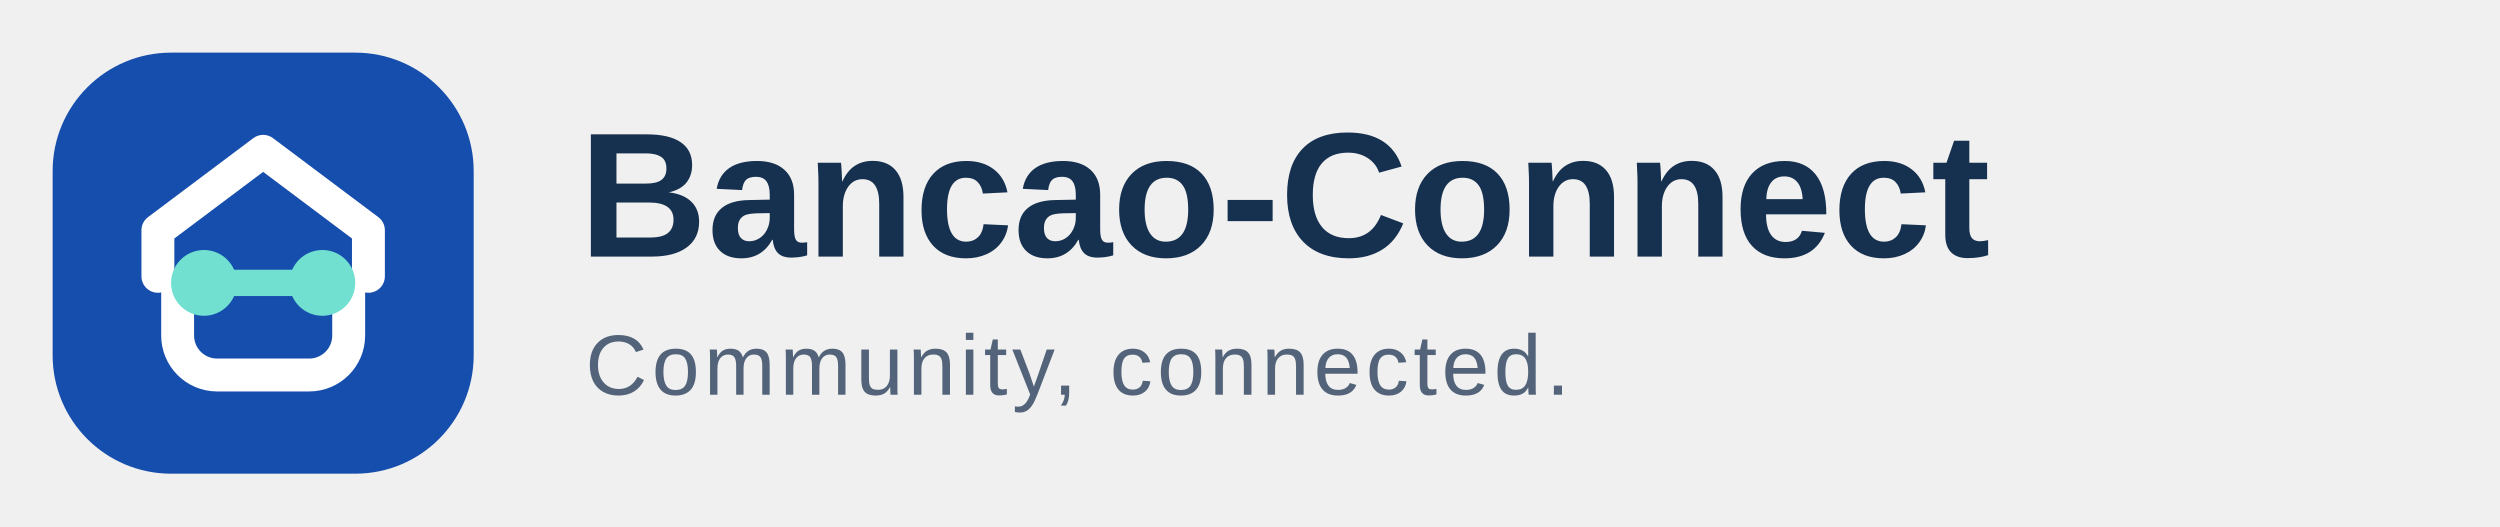
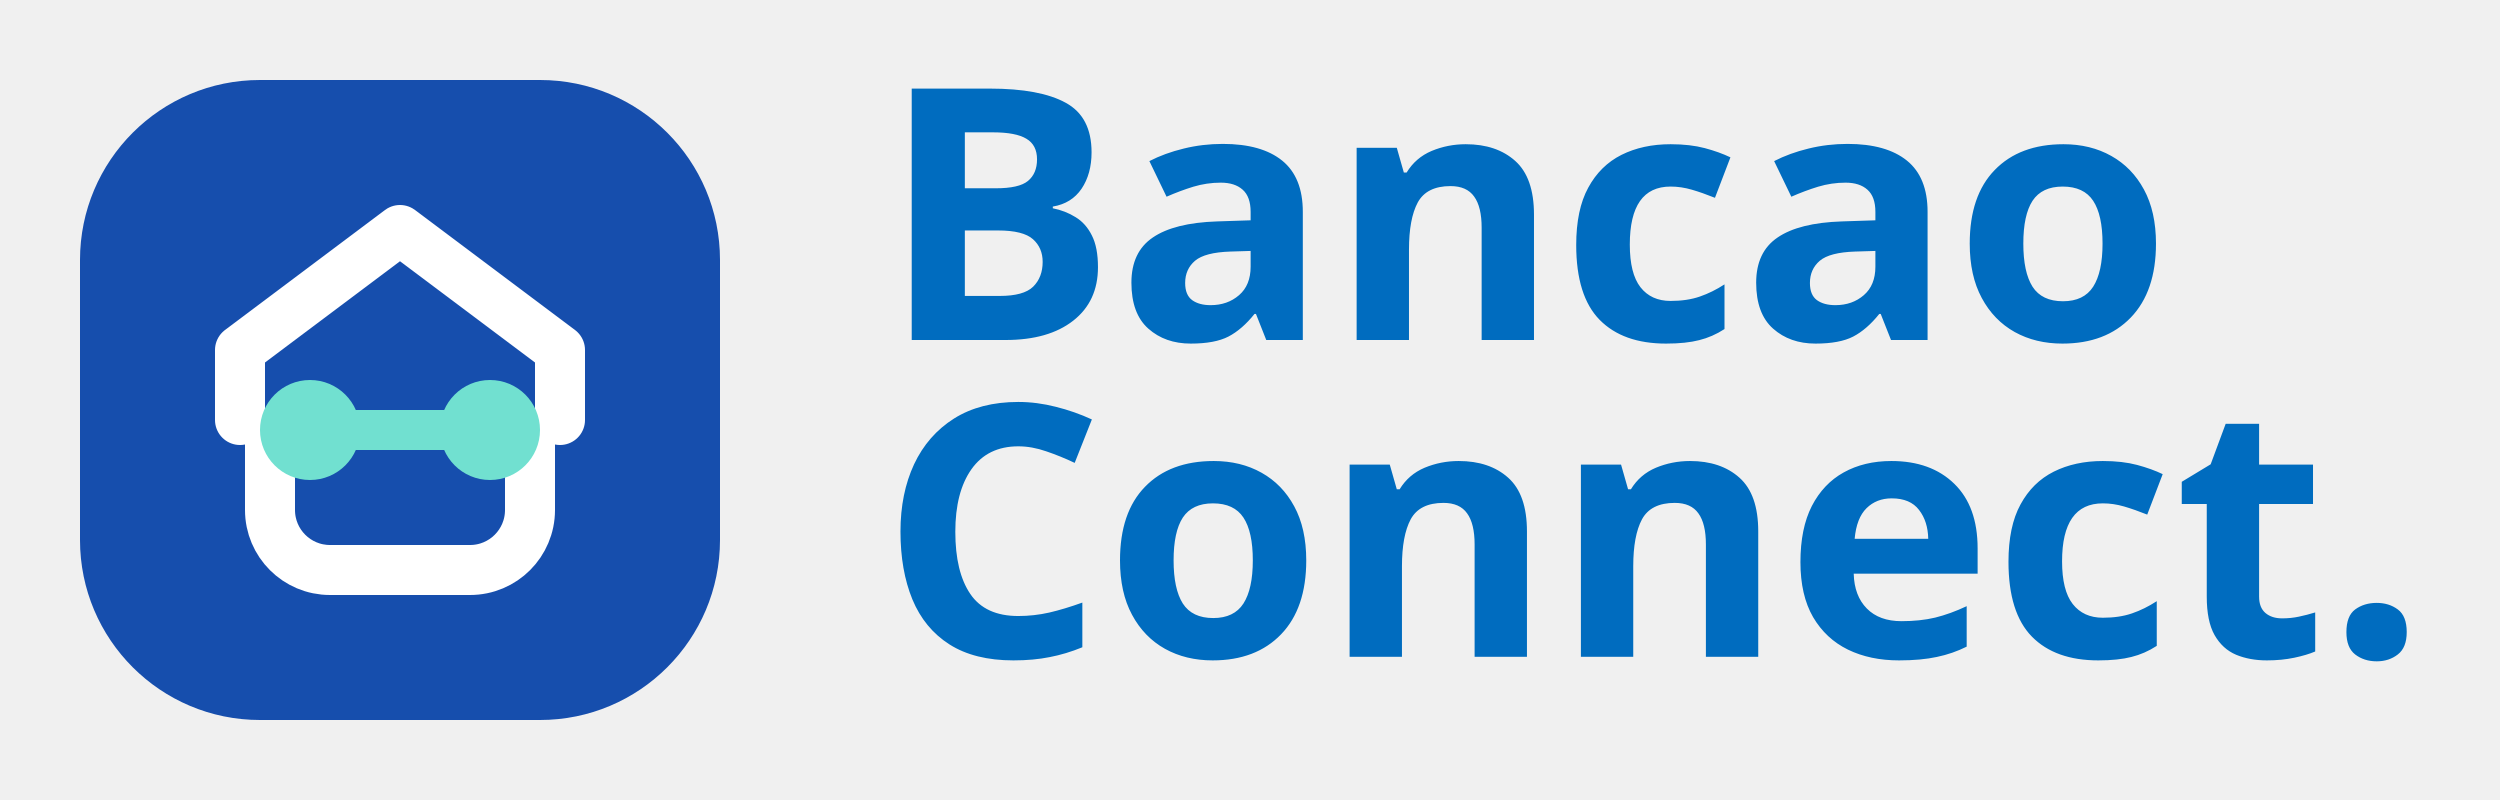
- <svg xmlns="http://www.w3.org/2000/svg" viewBox="0 0 380 80" fill="none">
+ <svg xmlns="http://www.w3.org/2000/svg" viewBox="0 0 250 80" fill="none">
  <rect x="8" y="8" width="64" height="64" rx="18" fill="#164EAD" />
  <path d="M24 42V35L40 23L56 35V42M27 44V51C27 54.314 29.686 57 33 57H47C50.314 57 53 54.314 53 51V44" stroke="white" stroke-width="5" stroke-linecap="round" stroke-linejoin="round" />
  <path d="M32 43H48" stroke="#71E0D0" stroke-width="4" />
  <circle cx="31" cy="43" r="5" fill="#71E0D0" />
  <circle cx="49" cy="43" r="5" fill="#71E0D0" />
-   <text x="88" y="39" fill="#16304F" font-family="Arial, sans-serif" font-size="27" font-weight="700">Bancao-Connect</text>
-   <text x="89" y="60" fill="#53647A" font-family="Arial, sans-serif" font-size="13" letter-spacing=".7">Community, connected.</text>
+   <text x="88" y="34" fill="#006CBF" font-family="Public Sans, Segoe UI, sans-serif" font-size="35.2" font-weight="900">
+     <tspan x="88">Bancao</tspan>
+     <tspan x="88" dy="31.68">Connect.</tspan>
+   </text>
</svg>
